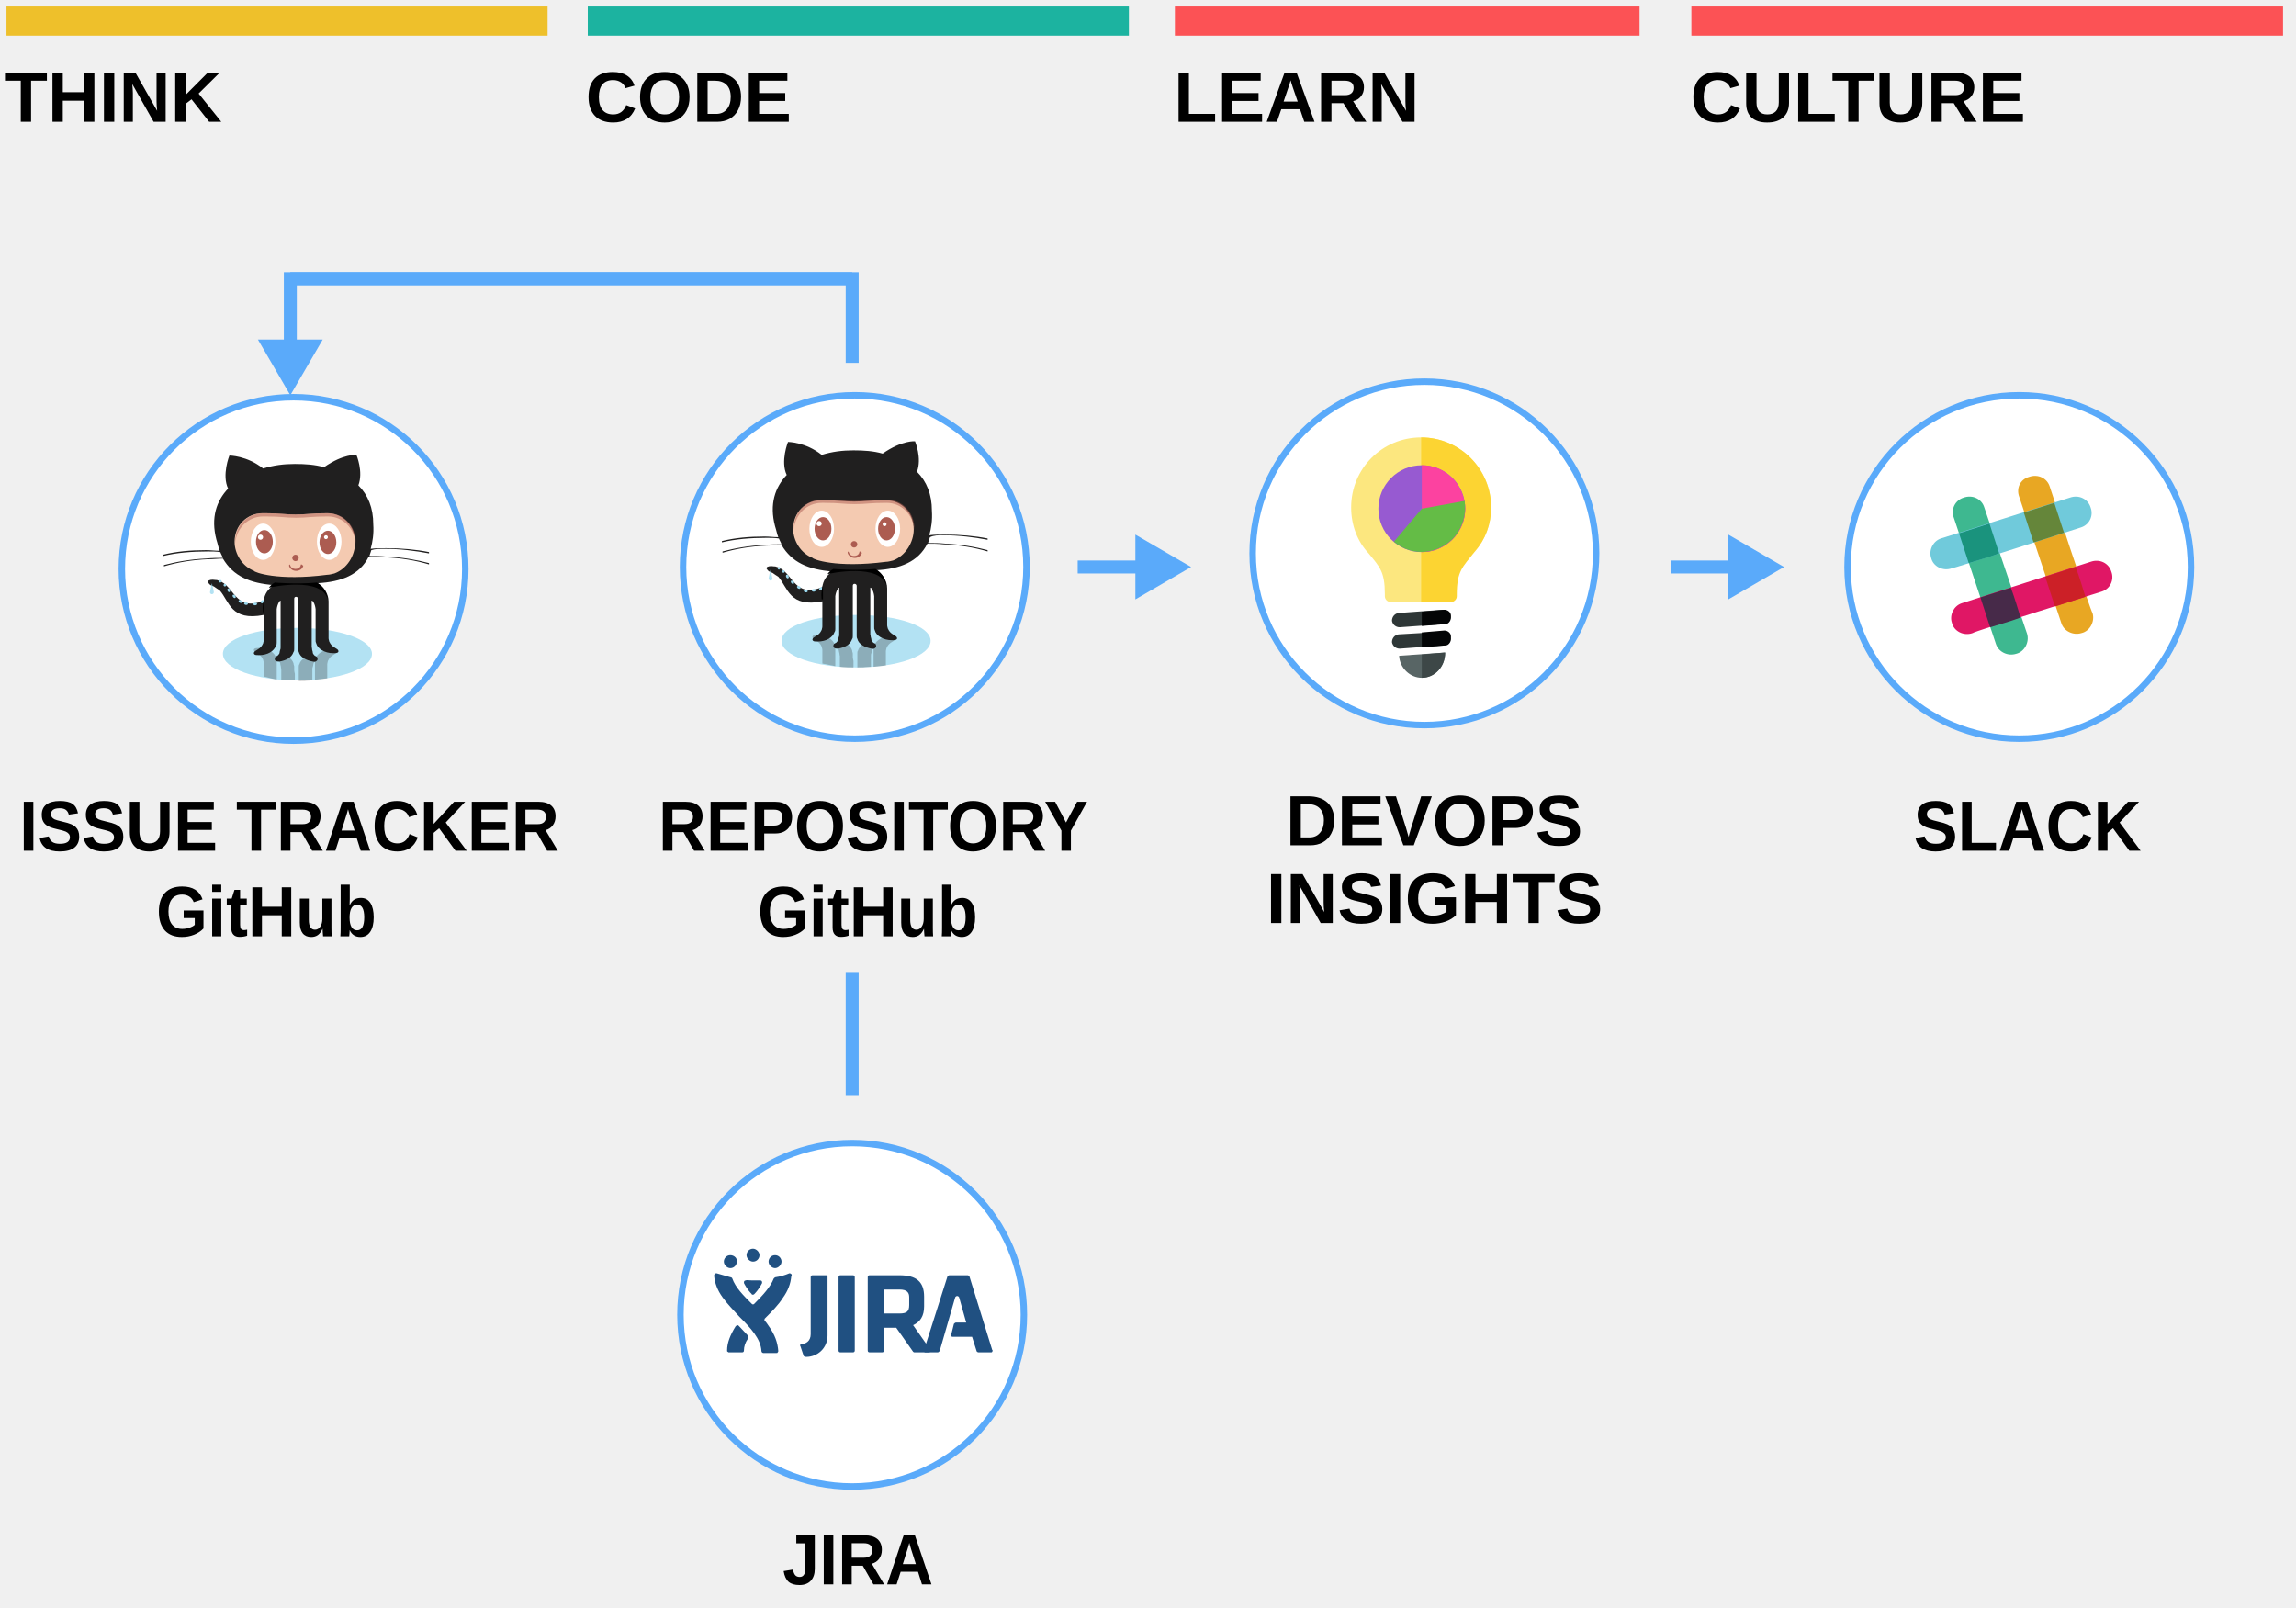
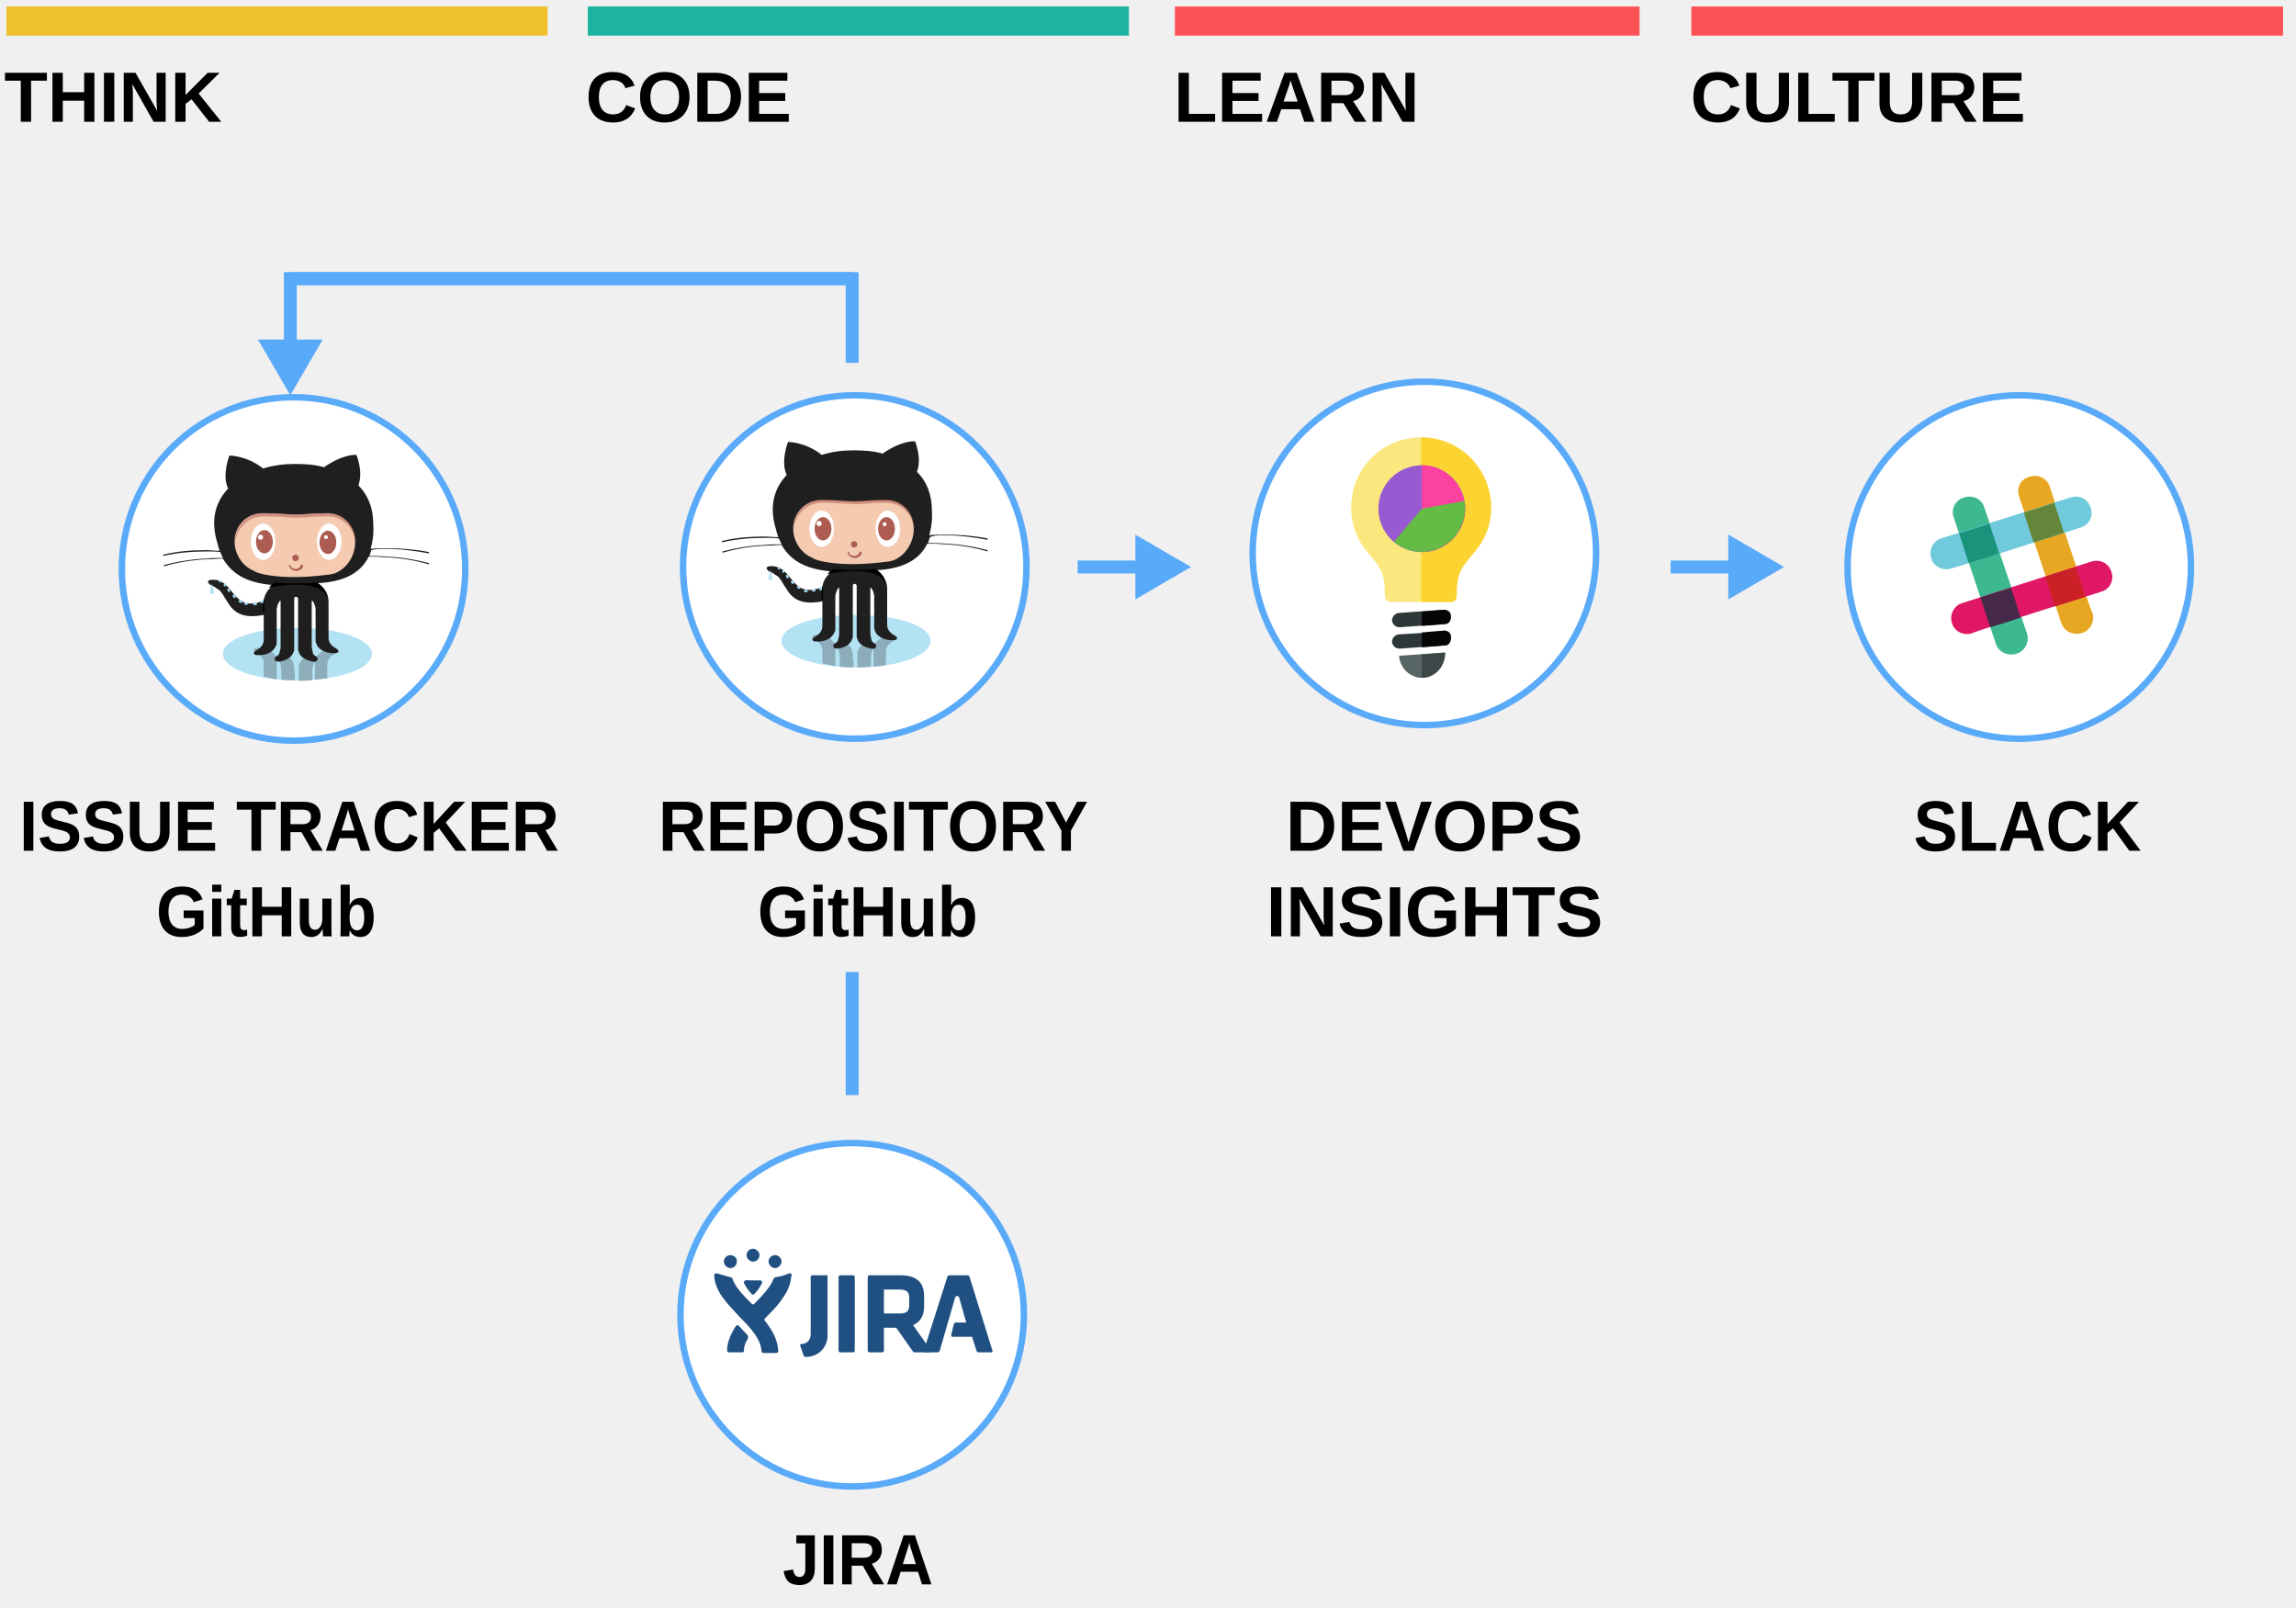
<svg xmlns="http://www.w3.org/2000/svg" version="1.1" id="Layer_1" x="0px" y="0px" viewBox="-259 550 354.3 248.1" style="enable-background:new -259 550 354.3 248.1;" xml:space="preserve">
  <style type="text/css">
	.st0{fill:none;}
	.st1{fill:#FFFFFF;stroke:#5AAAFA;stroke-miterlimit:10;}
	.st2{fill:#EEC02B;}
	.st3{fill:#1CB3A0;}
	.st4{fill:none;stroke:#5AAAFA;stroke-width:2;stroke-miterlimit:10;}
	.st5{fill:#5AAAFA;}
	.st6{fill:#FFFFFF;}
	.st7{opacity:0.77;fill:#9CDAF0;enable-background:new    ;}
	.st8{opacity:0.35;}
	.st9{opacity:0.77;fill:#201F1F;enable-background:new    ;}
	.st10{fill:#201F1F;}
	.st11{fill:#F4CAB1;}
	.st12{opacity:0.5;fill:#AC5C51;enable-background:new    ;}
	.st13{fill:#AC5C51;}
	.st14{fill:#9CDAF0;}
	.st15{font-family:'Arial'; font-weight: bold;}
	.st16{font-size:11px;}
	.st17{fill:#205081;}
	.st18{fill:#FC5255;}
	.st19{fill:#E8A723;}
	.st20{fill:#3EB890;}
	.st21{fill:#E01765;}
	.st22{fill:#472A49;}
	.st23{fill:#CC2027;}
	.st24{fill:#70CADB;}
	.st25{fill:#1A937D;}
	.st26{fill:#65863A;}
	.st27{fill:#2E3737;}
	.st28{fill:#586565;}
	.st29{fill:#FCE77F;}
	.st30{fill:#FCD432;}
	.st31{fill:#030506;}
	.st32{fill:#3D4747;}
	.st33{fill:#975AD1;}
	.st34{fill:#FC42A0;}
	.st35{fill:#64BC46;}
</style>
  <g>
    <rect id="canvas_background" x="-259" y="550" class="st0" width="354.3" height="245.5" />
  </g>
  <circle id="svg_1" class="st1" cx="-127.1" cy="637.5" r="26.5" />
  <circle id="svg_2" class="st1" cx="-213.7" cy="637.8" r="26.5" />
  <rect id="svg_3" x="-258" y="551" class="st2" width="83.5" height="4.5" />
  <rect id="svg_4" x="-168.3" y="551" class="st3" width="83.5" height="4.5" />
  <circle id="svg_8" class="st1" cx="52.6" cy="637.5" r="26.5" />
  <line id="svg_9" class="st4" x1="-214.2" y1="593" x2="-127.5" y2="593" />
  <g id="svg_10">
    <g id="svg_11">
      <polyline id="svg_12" class="st4" points="-214.2,603.8 -214.2,593 -127.5,593 -127.5,606   " />
      <g id="svg_13">
        <polygon id="svg_14" class="st5" points="-209.2,602.4 -214.2,611 -219.2,602.4    " />
      </g>
    </g>
  </g>
  <line id="svg_15" class="st4" x1="-127.5" y1="719" x2="-127.5" y2="700" />
  <g id="svg_16">
    <g id="svg_17">
      <line id="svg_18" class="st4" x1="-82.4" y1="637.5" x2="-92.7" y2="637.5" />
      <g id="svg_19">
        <polygon id="svg_20" class="st5" points="-83.8,632.5 -75.2,637.5 -83.8,642.5    " />
      </g>
    </g>
  </g>
  <g id="svg_21">
    <g id="svg_22">
      <line id="svg_23" class="st4" x1="9.1" y1="637.5" x2="-1.2" y2="637.5" />
      <g id="svg_24">
        <polygon id="svg_25" class="st5" points="7.7,632.5 16.3,637.5 7.7,642.5    " />
      </g>
    </g>
  </g>
  <circle id="svg_26" class="st1" cx="-127.5" cy="752.9" r="26.5" />
  <path id="XMLID_13_" class="st6" d="M-126.9,755.8h-0.4c-0.2,0-0.3-0.1-0.3-0.3v-4.9c0-0.2,0.1-0.3,0.3-0.3h0.4  c0.2,0,0.3,0.1,0.3,0.3v4.8C-126.5,755.6-126.7,755.8-126.9,755.8z" />
  <path id="XMLID_9_" class="st6" d="M-137.1,747.6c-2.2,0-4,1.9-4,4.3c0,2.4,1.8,4.3,4,4.3c2.2,0,3.9-2,3.9-4.3  C-133.2,749.6-134.9,747.6-137.1,747.6z M-137.1,755.4c-1.8,0-3.2-1.5-3.2-3.4s1.4-3.5,3.2-3.5c1.8,0,3.2,1.5,3.2,3.5  S-135.4,755.4-137.1,755.4z" />
  <path id="XMLID_8_" class="st6" d="M-129,752.1v-0.3c0-0.8-0.7-1.5-1.5-1.5h-0.1h-1.1l0,0c-0.3,0-0.5,0.2-0.5,0.5v4.4  c0,0.3,0.2,0.5,0.5,0.5l0,0c0.3,0,0.5-0.2,0.5-0.5v-1.3l1.2,1.6c0.2,0.2,0.5,0.3,0.7,0.1l0,0c0.2-0.2,0.3-0.5,0.1-0.7l-1-1.4  C-129.5,753.4-129,752.8-129,752.1L-129,752.1z M-129.8,752c0,0.4-0.3,0.8-0.8,0.8h-0.6l0,0v-1.6h0.6  C-130.2,751.1-129.8,751.5-129.8,752L-129.8,752z" />
  <g id="svg_125">
    <path id="svg_126" class="st0" d="M85.6,637.5" />
  </g>
  <g id="svg_132">
    <path id="svg_133" class="st7" d="M-201.6,650.9c0,2.3-5.1,4.1-11.5,4.1c-6.4,0-11.5-1.8-11.5-4.1c0-2.3,5.1-4,11.5-4   C-206.7,646.9-201.6,648.7-201.6,650.9z" />
    <g id="svg_134" class="st8">
      <path id="svg_135" class="st9" d="M-212.1,651.6c-0.3,0.2-0.6,0.5-0.7,0.9c-0.1,0.1-0.1,0.3-0.1,0.5v0.3v0.3v0.5v1    c1.6,0,0.2,0,2.1-0.1v-0.1v-0.2v-1.1v-0.3c0-0.2,0-0.2,0.1-0.5c0.1-0.3,0-0.4,0.2-0.6c0.1-0.1,0.1-0.1,0.1-0.2L-212.1,651.6    L-212.1,651.6z" />
      <path id="svg_136" class="st9" d="M-207,650.4L-207,650.4c-0.1-0.2-0.4-0.2-0.8-0.2c-1.2,0-2.2,0.6-2.5,1.4h0.2l-0.2,0.4h-0.1v0.1    l0,0v0.6v0.4v1.7v0.1l1.9-0.2v-2c0-0.1,0-0.1,0-0.2c0-0.2,0.1-0.4,0.1-0.5c0.1-0.2,0.2-0.4,0.4-0.6c0.2-0.2,0.4-0.3,0.7-0.5    C-207.1,650.8-206.9,650.6-207,650.4z" />
    </g>
    <g id="svg_137" class="st8">
      <path id="svg_138" class="st9" d="M-213.6,655L-213.6,655c0.1,0,0.3,0,0.4,0s0.1,0,0.2,0l0,0c-0.1,0-0.1,0-0.2,0    S-213.5,655-213.6,655z" />
      <path id="svg_139" class="st9" d="M-213.2,647" />
      <path id="svg_140" class="st9" d="M-213.2,647" />
      <path id="svg_141" class="st9" d="M-216.3,654.9c0.2,0,0.4,0,0.6,0.1l0,0C-215.9,654.9-216.1,654.9-216.3,654.9L-216.3,654.9z" />
      <path id="svg_142" class="st9" d="M-213.6,653.5v-0.3v-0.3c0-0.2-0.1-0.3-0.1-0.5c-0.2-0.7-0.8-1.1-1.5-1.3v0.7h-1    c0.2,0.1,0,0,0.3,0.3c0.2,0.2,0.1,0.3,0.2,0.6c0.1,0.3,0,0.3,0.1,0.5v0.3v1.4c0.7,0.1,1.4,0.1,2.1,0.1v-1L-213.6,653.5    C-213.5,653.5-213.6,653.5-213.6,653.5z" />
      <path id="svg_143" class="st9" d="M-216.3,654.9L-216.3,654.9V653v-0.4V652l0,0c0-0.2-0.1-0.3-0.1-0.5c-0.2-0.8-1.3-1.5-2.6-1.5    c-0.4,0-0.7,0-0.8,0.2l0,0c-0.1,0.2,0.1,0.4,0.3,0.5c0.3,0.2,0.5,0.3,0.7,0.5s0.3,0.4,0.4,0.6c0,0.1,0.1,0.3,0.1,0.5    c0,0.1,0,0.1,0,0.2v1.9" />
    </g>
    <path id="svg_144" class="st10" d="M-199.7,634.7c2.5,0,4.8,0.3,6.9,0.7v-0.2c-2-0.4-4.2-0.6-6.6-0.6c-0.8,0-1.6,0-2.4,0.1   c0.3-1.1,0.5-2.3,0.4-3.8c0-2.5-0.8-4.5-2.3-6c0.8-2.1-0.3-4.7-0.3-4.7s-2-0.2-5,1.9c-1.4-0.4-2.9-0.5-4.5-0.5   c-1.7,0-3.3,0.2-4.9,0.7l0,0c-2.5-2-5.2-2-5.2-2s-1.2,3-0.2,5.1l0,0c-1.8,1.9-2.7,4.5-1.8,7.9c0.2,0.6,0.3,1.2,0.5,1.7   c-0.7,0-1.4-0.1-2.1-0.1c-2.4,0-4.6,0.2-6.6,0.7v0.2c2-0.5,4.4-0.7,6.9-0.7c0.6,0,1.3,0,1.9,0.1c0.1,0.3,0.3,0.6,0.4,0.9   c-0.8,0-1.7,0-2.6,0.1c-2.4,0.1-4.6,0.5-6.5,1v0.2c2-0.6,4.3-1,6.8-1.1c0.8,0,1.6-0.1,2.3-0.1c1.6,2.7,4.1,3.8,7.9,4.1   c-0.9,0.5-1.5,1.4-1.6,2.4c-4.5,1.8-4.5-2.4-7-3.1c-0.2-0.1-0.3-0.1-0.5-0.1c-0.5-0.1-1,0-1.1,0.2l0,0v0.1c0,0.1,0,0.1,0.1,0.2   c0.1,0.2,0.4,0.4,0.8,0.5c0.3,0.2,0.7,0.5,0.9,0.6c1.5,1.7,1.7,4.8,6.8,3.8v1.6v2.1c0,0.1,0,0.1,0,0.2c0,0.2-0.1,0.4-0.1,0.5   c-0.1,0.2-0.2,0.4-0.4,0.6s-0.4,0.3-0.7,0.5c-0.2,0.1-0.4,0.3-0.3,0.5l0,0c0.1,0.2,0.3,0.2,0.8,0.2c1.3,0,2.3-0.6,2.6-1.5   c0.1-0.1,0.1-0.3,0.1-0.5l0,0v-0.6v-0.4v-1.7V644c0.1-0.8,0.5-1.4,0.6-1.3v1.3v3.5v2.1v0.3c0,0.2,0,0.2-0.1,0.5   c-0.1,0.3,0,0.4-0.2,0.6c-0.3,0.3,0,0.1-0.4,0.3c-0.2,0.1-0.2,0.3-0.2,0.5c0.1,0.2,0.2,0.3,0.7,0.3c1.1-0.2,1.9-0.6,2.2-1.5   c0.1-0.1,0.1-0.3,0.1-0.5v-0.3v-0.3V649v-1.6v-5c0-0.2,0.1-0.3,0.3-0.3c0.1,0,0.3,0.1,0.3,0.3v5v1.6v0.5v0.3v0.3   c0,0.2,0,0.3,0.1,0.5c0.2,0.8,1.1,1.3,2.2,1.5c0.4,0.1,0.6-0.1,0.7-0.3c0-0.2,0-0.4-0.2-0.5c-0.4-0.2-0.1,0-0.4-0.3   c-0.2-0.2-0.1-0.4-0.2-0.6c-0.1-0.3,0-0.3-0.1-0.5v-0.3v-2.1V644v-1.3c0.1-0.1,0.5,0.4,0.6,1.3v2.1v1.7v0.4v0.6l0,0   c0,0.2,0,0.3,0.1,0.5c0.2,0.8,1.3,1.5,2.6,1.5c0.4,0,0.7,0,0.8-0.2l0,0c0.1-0.2-0.1-0.4-0.3-0.5c-0.3-0.2-0.5-0.3-0.7-0.5   c-0.2-0.2-0.3-0.4-0.4-0.6c0-0.1-0.1-0.3-0.1-0.5c0-0.1,0-0.1,0-0.2v-2.1v-3.4c0-1.1-0.7-2.3-1.7-2.8c3.7-0.2,6.5-1.3,7.9-4.1   c0.8,0,1.6,0,2.5,0.1c2.5,0.1,4.8,0.5,6.8,1.1v-0.2c-1.9-0.5-4.1-0.9-6.5-1c-0.9-0.1-1.8-0.1-2.7-0.1c0.1-0.3,0.2-0.6,0.3-0.9   C-201.1,634.7-200.4,634.7-199.7,634.7L-199.7,634.7z" />
    <path id="svg_145" class="st0" d="M-214.2,637.1" />
    <g id="svg_146">
      <path id="svg_147" class="st11" d="M-204.2,633.7c0-2.5-1.8-4.5-4.3-4.5l0,0c-2.7,0-3.1,0.2-4.9,0.2c-1.8,0-2.2-0.2-4.7-0.2    c-0.1,0-0.2,0-0.4,0c-2.4,0-4.3,1.9-4.3,4.4c0,1.9,1.2,3.8,3,4.5l0,0c0,0.2,3.6,1.6,11.3,0.6c0.3,0,0.7-0.1,1.1-0.2l0,0l0,0    C-205.5,637.8-204.2,635.8-204.2,633.7z" />
      <path id="svg_148" class="st12" d="M-218.4,629.7c0.1,0,0.3,0,0.4,0c2.5,0,2.9,0.2,4.7,0.2s2.2-0.2,4.9-0.2l0,0    c2.4,0,4.1,1.9,4.3,4.2c0-0.1,0-0.1,0-0.2c0-2.5-1.8-4.5-4.3-4.5l0,0c-2.7,0-3.1,0.2-4.9,0.2s-2.2-0.2-4.7-0.2c-0.1,0-0.2,0-0.4,0    c-2.4,0-4.3,1.9-4.3,4.4c0,0.1,0,0.1,0,0.2C-222.5,631.5-220.7,629.7-218.4,629.7z" />
      <ellipse id="svg_149" class="st6" cx="-218.4" cy="633.6" rx="1.9" ry="2.8" />
      <ellipse id="svg_150" class="st13" cx="-218.2" cy="633.6" rx="1.3" ry="1.8" />
      <circle id="svg_151" class="st6" cx="-218.8" cy="632.9" r="0.4" />
      <ellipse id="svg_152" class="st6" cx="-208.2" cy="633.6" rx="1.9" ry="2.8" />
      <ellipse id="svg_153" class="st13" cx="-208.4" cy="633.7" rx="1.3" ry="1.8" />
      <circle id="svg_154" class="st6" cx="-208.7" cy="632.9" r="0.3" />
      <circle id="svg_155" class="st13" cx="-213.4" cy="636.1" r="0.5" />
      <path id="svg_156" class="st13" d="M-212.5,637.1c-0.1,0-0.1,0.1-0.1,0.2c-0.1,0.3-0.4,0.5-0.8,0.5c-0.4,0-0.7-0.2-0.8-0.5    c0-0.1-0.1-0.2-0.1-0.2s-0.1,0.1-0.1,0.2c0.1,0.4,0.5,0.8,1.1,0.8c0.5,0,1-0.3,1.1-0.8C-212.4,637.2-212.4,637.1-212.5,637.1z" />
    </g>
    <path id="svg_157" class="st7" d="M-226,641.4c0,0.2-0.2,0.3-0.3,0.3c-0.2,0-0.3-0.2-0.3-0.3s0.3-1.4,0.3-1.4S-226,641.2-226,641.4   z" />
    <ellipse id="svg_158" class="st14" cx="-225" cy="639.7" rx="0.2" ry="0.2" />
    <ellipse id="svg_159" class="st14" cx="-224.3" cy="640.3" rx="0.2" ry="0.2" />
    <ellipse id="svg_160" transform="matrix(-0.9227 0.3856 -0.3856 -0.9227 -182.899 1318.896)" class="st14" cx="-223.7" cy="641.1" rx="0.2" ry="0.3" />
    <ellipse id="svg_161" transform="matrix(-0.7546 0.6562 -0.6562 -0.7546 30.2134 1272.752)" class="st14" cx="-222.9" cy="642" rx="0.2" ry="0.3" />
    <ellipse id="svg_162" transform="matrix(-0.5 0.866 -0.866 -0.5 223.8097 1156.391)" class="st14" cx="-221.9" cy="642.8" rx="0.2" ry="0.3" />
    <ellipse id="svg_163" transform="matrix(-0.1325 0.9912 -0.9912 -0.1325 387.2185 947.4296)" class="st14" cx="-221" cy="643.2" rx="0.2" ry="0.3" />
    <ellipse id="svg_164" transform="matrix(-0.9977 6.730883e-02 -6.730883e-02 -0.9977 -395.4292 1299.709)" class="st14" cx="-219.6" cy="643.2" rx="0.3" ry="0.2" />
    <path id="svg_165" class="st14" d="M-218.3,642.8c0,0.1,0,0.2-0.2,0.3c-0.2,0-0.3-0.1-0.3-0.2s0.1-0.2,0.3-0.3   C-218.3,642.6-218.3,642.7-218.3,642.8z" />
    <path id="svg_166" d="M-216.6,639.9c-0.4,0.2-0.7,0.5-0.9,0.8c0.3-0.1,8.3-1.8,9.1,1.9c-0.1-1.1-0.7-2.1-1.7-2.7   C-213.3,640.2-216.6,639.9-216.6,639.9z" />
    <path id="svg_167" d="M-218.2,642.3c0,1.2,0,2.2,0,2.2s-0.1,0-0.2,0C-218.4,644.5-218.6,643.5-218.2,642.3z" />
    <path id="svg_168" class="st7" d="M-213.2,650.9" />
    <path id="svg_169" class="st7" d="M-213.2,642.9" />
    <line id="svg_170" class="st0" x1="-210.5" y1="651.9" x2="-211.6" y2="651.5" />
    <line id="svg_171" class="st0" x1="-210.4" y1="654.9" x2="-209" y2="654.9" />
    <line id="svg_172" class="st0" x1="-210" y1="654.9" x2="-210.4" y2="654.9" />
    <line id="svg_173" class="st0" x1="-209.6" y1="654.8" x2="-209.9" y2="654.9" />
    <line id="svg_174" class="st0" x1="-210" y1="654.9" x2="-210.3" y2="654.9" />
    <line id="svg_175" class="st0" x1="-209.9" y1="654.9" x2="-210" y2="654.9" />
    <line id="svg_176" class="st0" x1="-208.5" y1="654.7" x2="-208.9" y2="654.7" />
    <line id="svg_177" class="st0" x1="-209.2" y1="654.8" x2="-208.9" y2="654.7" />
    <line id="svg_178" class="st0" x1="-209.6" y1="654.8" x2="-209.2" y2="654.8" />
    <line id="svg_179" class="st0" x1="-209.9" y1="654.9" x2="-209.6" y2="654.8" />
    <line id="svg_180" class="st0" x1="-209.6" y1="654.8" x2="-209.6" y2="654.8" />
    <line id="svg_181" class="st0" x1="-210.4" y1="654.9" x2="-210.5" y2="654.9" />
    <line id="svg_182" class="st0" x1="-208.5" y1="654.7" x2="-208.5" y2="654.7" />
  </g>
  <g id="svg_183">
    <path id="svg_184" class="st7" d="M-115.4,648.9c0,2.3-5.1,4.1-11.5,4.1c-6.3,0-11.5-1.8-11.5-4.1c0-2.3,5.1-4,11.5-4   S-115.4,646.6-115.4,648.9z" />
    <g id="svg_185" class="st8">
      <path id="svg_186" class="st9" d="M-125.9,649.5c-0.3,0.2-0.6,0.5-0.7,0.9c-0.1,0.1-0.1,0.3-0.1,0.5v0.3v0.3v0.5v1    c1.6,0,0.2,0,2.1-0.1v-0.1v-0.2v-1.1v-0.3c0-0.2,0-0.2,0.1-0.5s0-0.4,0.2-0.6c0.1-0.1,0.1-0.1,0.1-0.2L-125.9,649.5L-125.9,649.5z    " />
      <path id="svg_187" class="st9" d="M-120.8,648.4C-120.8,648.4-120.8,648.3-120.8,648.4c-0.1-0.2-0.4-0.2-0.8-0.2    c-1.2,0-2.2,0.6-2.5,1.4h0.2l-0.2,0.4h-0.1v0.1l0,0v0.6v0.4v1.7v0.1l1.9-0.2v-2c0-0.1,0-0.1,0-0.2c0-0.2,0.1-0.4,0.1-0.5    c0.1-0.2,0.2-0.4,0.4-0.6c0.2-0.2,0.4-0.3,0.7-0.5C-120.9,648.7-120.7,648.5-120.8,648.4L-120.8,648.4z" />
    </g>
    <g id="svg_188" class="st8">
      <path id="svg_189" class="st9" d="M-127.4,653L-127.4,653c0.1,0,0.3,0,0.4,0s0.1,0,0.2,0l0,0c-0.1,0-0.1,0-0.2,0    S-127.3,653-127.4,653z" />
      <path id="svg_190" class="st9" d="M-127,644.9" />
      <path id="svg_191" class="st9" d="M-127,644.9" />
      <path id="svg_192" class="st9" d="M-130.1,652.8c0.2,0,0.4,0,0.6,0.1l0,0C-129.7,652.8-129.9,652.8-130.1,652.8L-130.1,652.8z" />
      <path id="svg_193" class="st9" d="M-127.4,651.5v-0.3v-0.3c0-0.2-0.1-0.3-0.1-0.5c-0.2-0.7-0.8-1.1-1.5-1.3v0.7h-1    c0.2,0.1,0,0,0.3,0.3c0.2,0.2,0.1,0.3,0.2,0.6c0.1,0.3,0,0.3,0.1,0.5v0.3v1.4c0.7,0.1,1.4,0.1,2.1,0.1v-1L-127.4,651.5    C-127.3,651.5-127.4,651.5-127.4,651.5z" />
      <path id="svg_194" class="st9" d="M-130.1,652.8L-130.1,652.8V651v-0.4V650l0,0c0-0.2-0.1-0.3-0.1-0.5c-0.2-0.8-1.3-1.5-2.6-1.5    c-0.4,0-0.7,0-0.8,0.2l0,0c-0.1,0.2,0.1,0.4,0.3,0.5c0.3,0.2,0.5,0.3,0.7,0.5c0.2,0.2,0.3,0.4,0.4,0.6c0,0.1,0.1,0.3,0.1,0.5    c0,0.1,0,0.1,0,0.2v1.9" />
    </g>
    <path id="svg_195" class="st10" d="M-113.5,632.6c2.5,0,4.8,0.3,6.9,0.7v-0.2c-2-0.4-4.2-0.6-6.6-0.6c-0.8,0-1.6,0-2.4,0.1   c0.3-1.1,0.5-2.3,0.4-3.8c0-2.5-0.8-4.5-2.3-6c0.8-2.1-0.3-4.7-0.3-4.7s-2-0.2-5,1.9c-1.4-0.4-2.9-0.5-4.5-0.5   c-1.7,0-3.3,0.2-4.9,0.7l0,0c-2.5-2-5.2-2-5.2-2s-1.2,3-0.2,5.1l0,0c-1.8,1.9-2.7,4.5-1.8,7.9c0.2,0.6,0.3,1.2,0.5,1.7   c-0.7,0-1.4-0.1-2.1-0.1c-2.4,0-4.6,0.2-6.6,0.7v0.2c2-0.5,4.4-0.7,6.9-0.7c0.6,0,1.3,0,1.9,0.1c0.1,0.3,0.3,0.6,0.4,0.9   c-0.8,0-1.7,0-2.6,0.1c-2.4,0.1-4.6,0.5-6.5,1v0.2c2-0.6,4.3-1,6.8-1.1c0.8,0,1.6-0.1,2.3-0.1c1.6,2.7,4.1,3.8,7.9,4.1   c-0.9,0.5-1.5,1.4-1.6,2.4c-4.5,1.8-4.5-2.4-7-3.1c-0.2-0.1-0.3-0.1-0.5-0.1c-0.5-0.1-1,0-1.1,0.2l0,0v0.1c0,0.1,0,0.1,0.1,0.2   c0.1,0.2,0.4,0.4,0.8,0.5c0.3,0.2,0.7,0.5,0.9,0.6c1.5,1.7,1.7,4.8,6.8,3.8v1.6v2.1c0,0.1,0,0.1,0,0.2c0,0.2-0.1,0.4-0.1,0.5   c-0.1,0.2-0.2,0.4-0.4,0.6c-0.2,0.2-0.4,0.3-0.7,0.5c-0.2,0.1-0.4,0.3-0.3,0.5l0,0c0.1,0.2,0.3,0.2,0.8,0.2c1.3,0,2.3-0.6,2.6-1.5   c0.1-0.1,0.1-0.3,0.1-0.5l0,0v-0.6V646v-2v-2c0.1-0.8,0.5-1.4,0.6-1.3v1.3v3.5v2.1v0.3c0,0.2,0,0.2-0.1,0.5c-0.1,0.3,0,0.4-0.2,0.6   c-0.3,0.3,0,0.1-0.4,0.3c-0.2,0.1-0.2,0.3-0.2,0.5c0.1,0.2,0.2,0.3,0.7,0.3c1.1-0.2,1.9-0.6,2.2-1.5c0.1-0.1,0.1-0.3,0.1-0.5v-0.3   v-0.3V647v-1.6v-5c0-0.2,0.1-0.3,0.3-0.3c0.1,0,0.3,0.1,0.3,0.3v5v1.6v0.5v0.3v0.3c0,0.2,0,0.3,0.1,0.5c0.2,0.8,1.1,1.3,2.2,1.5   c0.4,0.1,0.6-0.1,0.7-0.3c0-0.2,0-0.4-0.2-0.5c-0.4-0.2-0.1,0-0.4-0.3c-0.2-0.2-0.1-0.4-0.2-0.6c-0.1-0.3,0-0.3-0.1-0.5v-0.3v-2.1   V642v-1.3c0.1-0.1,0.5,0.4,0.6,1.3v2.1v1.7v0.4v0.6l0,0c0,0.2,0,0.3,0.1,0.5c0.2,0.8,1.3,1.5,2.6,1.5c0.4,0,0.7,0,0.8-0.2l0,0   c0.1-0.2-0.1-0.4-0.3-0.5c-0.3-0.2-0.5-0.3-0.7-0.5c-0.2-0.2-0.3-0.4-0.4-0.6c0-0.1-0.1-0.3-0.1-0.5c0-0.1,0-0.1,0-0.2v-2.1v-3.4   c0-1.1-0.7-2.3-1.7-2.8c3.7-0.2,6.5-1.3,7.9-4.1c0.8,0,1.6,0,2.5,0.1c2.5,0.1,4.8,0.5,6.8,1.1v-0.2c-1.9-0.5-4.1-0.9-6.5-1   c-0.9-0.1-1.8-0.1-2.7-0.1c0.1-0.3,0.2-0.6,0.3-0.9C-114.9,632.6-114.2,632.6-113.5,632.6L-113.5,632.6z" />
    <path id="svg_196" class="st0" d="M-128,635.1" />
    <g id="svg_197">
      <path id="svg_198" class="st11" d="M-118,631.7c0-2.5-1.8-4.5-4.3-4.5l0,0c-2.7,0-3.1,0.2-4.9,0.2c-1.8,0-2.2-0.2-4.7-0.2    c-0.1,0-0.2,0-0.4,0c-2.4,0-4.3,1.9-4.3,4.4c0,1.9,1.2,3.8,3,4.5l0,0c0,0.2,3.6,1.6,11.3,0.6c0.3,0,0.7-0.1,1.1-0.2l0,0l0,0    C-119.3,635.8-118,633.7-118,631.7z" />
      <path id="svg_199" class="st12" d="M-132.2,627.6c0.1,0,0.3,0,0.4,0c2.5,0,2.9,0.2,4.7,0.2s2.2-0.2,4.9-0.2l0,0    c2.4,0,4.1,1.9,4.3,4.2c0-0.1,0-0.1,0-0.2c0-2.5-1.8-4.5-4.3-4.5l0,0c-2.7,0-3.1,0.2-4.9,0.2s-2.2-0.2-4.7-0.2c-0.1,0-0.2,0-0.4,0    c-2.4,0-4.3,1.9-4.3,4.4c0,0.1,0,0.1,0,0.2C-136.3,629.4-134.5,627.6-132.2,627.6z" />
      <ellipse id="svg_200" class="st6" cx="-132.2" cy="631.6" rx="1.9" ry="2.8" />
      <ellipse id="svg_201" class="st13" cx="-132" cy="631.6" rx="1.3" ry="1.8" />
      <circle id="svg_202" class="st6" cx="-132.6" cy="630.8" r="0.4" />
      <ellipse id="svg_203" class="st6" cx="-122" cy="631.6" rx="1.9" ry="2.8" />
      <ellipse id="svg_204" class="st13" cx="-122.2" cy="631.6" rx="1.3" ry="1.8" />
      <circle id="svg_205" class="st6" cx="-122.5" cy="630.9" r="0.3" />
      <circle id="svg_206" class="st13" cx="-127.2" cy="634" r="0.5" />
      <path id="svg_207" class="st13" d="M-126.3,635.1c-0.1,0-0.1,0.1-0.1,0.2c-0.1,0.3-0.4,0.5-0.8,0.5c-0.4,0-0.7-0.2-0.8-0.5    c0-0.1-0.1-0.2-0.1-0.2s-0.1,0.1-0.1,0.2c0.1,0.4,0.5,0.8,1.1,0.8c0.5,0,1-0.3,1.1-0.8C-126.2,635.2-126.2,635.1-126.3,635.1    L-126.3,635.1z" />
    </g>
    <path id="svg_208" class="st7" d="M-139.8,639.3c0,0.2-0.2,0.3-0.3,0.3c-0.1,0-0.3-0.2-0.3-0.3c0-0.1,0.3-1.4,0.3-1.4   S-139.8,639.2-139.8,639.3z" />
    <ellipse id="svg_209" class="st14" cx="-138.8" cy="637.7" rx="0.2" ry="0.2" />
    <ellipse id="svg_210" class="st14" cx="-138.1" cy="638.2" rx="0.2" ry="0.2" />
    <ellipse id="svg_211" transform="matrix(-0.9227 0.3856 -0.3856 -0.9227 -17.9716 1281.594)" class="st14" cx="-137.5" cy="639" rx="0.2" ry="0.3" />
    <ellipse id="svg_212" transform="matrix(-0.7546 0.6562 -0.6562 -0.7546 180.0325 1212.43)" class="st14" cx="-136.7" cy="639.9" rx="0.2" ry="0.3" />
    <ellipse id="svg_213" transform="matrix(-0.5 0.866 -0.866 -0.5 351.1188 1078.548)" class="st14" cx="-135.8" cy="640.6" rx="0.2" ry="0.3" />
    <ellipse id="svg_214" transform="matrix(-0.1325 0.9912 -0.9912 -0.1325 483.0664 859.5881)" class="st14" cx="-134.6" cy="641.2" rx="0.2" ry="0.3" />
    <ellipse id="svg_215" transform="matrix(-0.9977 6.730883e-02 -6.730883e-02 -0.9977 -223.3713 1289.711)" class="st14" cx="-133.4" cy="641.1" rx="0.3" ry="0.2" />
    <path id="svg_216" class="st14" d="M-132.1,640.8c0,0.1,0,0.2-0.2,0.3s-0.3-0.1-0.3-0.2s0.1-0.2,0.3-0.3S-132.1,640.7-132.1,640.8z   " />
    <path id="svg_217" d="M-130.4,637.8c-0.4,0.2-0.7,0.5-0.9,0.8c0.3-0.1,8.3-1.8,9.1,1.9c-0.1-1.1-0.7-2.1-1.7-2.7   C-127.1,638.1-130.4,637.8-130.4,637.8z" />
    <path id="svg_218" d="M-132,640.3c0,1.2,0,2.2,0,2.2s-0.1,0-0.2,0C-132.2,642.5-132.4,641.5-132,640.3z" />
    <path id="svg_219" class="st7" d="M-127,648.9" />
    <path id="svg_220" class="st7" d="M-127,640.8" />
    <line id="svg_221" class="st0" x1="-124.3" y1="649.9" x2="-125.4" y2="649.5" />
    <line id="svg_222" class="st0" x1="-124.2" y1="652.9" x2="-122.8" y2="652.9" />
    <line id="svg_223" class="st0" x1="-123.8" y1="652.8" x2="-124.2" y2="652.9" />
    <line id="svg_224" class="st0" x1="-123.4" y1="652.8" x2="-123.7" y2="652.8" />
    <line id="svg_225" class="st0" x1="-123.8" y1="652.8" x2="-124.1" y2="652.9" />
    <line id="svg_226" class="st0" x1="-123.7" y1="652.8" x2="-123.8" y2="652.8" />
    <line id="svg_227" class="st0" x1="-122.3" y1="652.6" x2="-122.7" y2="652.7" />
    <line id="svg_228" class="st0" x1="-123" y1="652.7" x2="-122.7" y2="652.7" />
    <line id="svg_229" class="st0" x1="-123.4" y1="652.8" x2="-123" y2="652.7" />
    <line id="svg_230" class="st0" x1="-123.7" y1="652.8" x2="-123.4" y2="652.8" />
    <line id="svg_231" class="st0" x1="-123.4" y1="652.8" x2="-123.4" y2="652.8" />
    <line id="svg_232" class="st0" x1="-124.2" y1="652.9" x2="-124.3" y2="652.9" />
    <line id="svg_233" class="st0" x1="-122.3" y1="652.6" x2="-122.3" y2="652.6" />
  </g>
  <text id="issueTracker" transform="matrix(0.9271 0 0 1 -256.0107 681.2939)" class="st15 st16">ISSUE TRACKER</text>
  <text id="gitHub1" transform="matrix(0.9271 0 0 1 -234.9009 694.4941)" class="st15 st16">GitHub</text>
  <text id="think" transform="matrix(1 0 0 1 -258.3569 568.7954)" class="st15 st16">THINK</text>
  <text id="code" transform="matrix(1 0 0 1 -168.6323 568.7954)" class="st15 st16">CODE</text>
  <text id="deliver" transform="matrix(1 0 0 1 -77.8682 568.7954)" class="st15 st16">LEARN</text>
  <text id="run" transform="matrix(1 0 0 1 1.8564 568.7954)" class="st15 st16">CULTURE</text>
  <text id="repository" transform="matrix(0.9271 0 0 1 -157.3945 681.2939)" class="st15 st16">REPOSITORY</text>
  <text id="gitHub2" transform="matrix(0.9271 0 0 1 -142.0966 694.4941)" class="st15 st16">GitHub</text>
  <text id="bluemix" transform="matrix(0.9271 0 0 1 36.293 681.2939)" class="st15 st16">SLACK</text>
  <text id="webIde" transform="matrix(0.9271 0 0 1 -138.2354 794.5)" class="st15 st16">JIRA</text>
-   <text id="devops" transform="matrix(1 0 0 1 -60.6 680.45)" class="st15 st16">DEVOPS</text>
-   <text id="insights" transform="matrix(1 0 0 1 -63.6 692.45)" class="st15 st16">INSIGHTS</text>
+   <text id="devops" transform="matrix(1 0 0 1 -60.6 681.2939)" class="st15 st16">DEVOPS</text>
+   <text id="insights" transform="matrix(1 0 0 1 -63.6 694.4941)" class="st15 st16">INSIGHTS</text>
  <g>
    <g>
      <path class="st17" d="M-127.4,746.8h-1.9c-0.2,0-0.3,0.1-0.3,0.3v11.3c0,0.2,0.1,0.3,0.3,0.3h1.9c0.2,0,0.3-0.1,0.3-0.3v-11.3    C-127.1,746.9-127.2,746.8-127.4,746.8z" />
      <path class="st17" d="M-115.5,758.2l-2.6-3.7c1.1-0.5,1.7-1.4,1.7-2.9v-1.5c0-2.3-1.2-3.3-3.8-3.3h-4.6c-0.2,0-0.3,0.1-0.3,0.3    v11.3c0,0.2,0.1,0.3,0.3,0.3h1.9c0.2,0,0.3-0.1,0.3-0.3v-3.5h1.9l2.6,3.7c0.1,0.1,0.2,0.1,0.2,0.1h2.2l0,0c0.2,0,0.3-0.1,0.3-0.3    C-115.4,758.3-115.4,758.2-115.5,758.2z M-122.6,749h2.4c1.2,0,1.5,0.5,1.5,1.2v1.2c0,1-0.4,1.3-1.5,1.3h-2.4V749z" />
    </g>
    <path class="st17" d="M-109.4,747c0-0.1-0.2-0.2-0.3-0.2h-2.8c-0.1,0-0.2,0.1-0.3,0.2l-3.6,11.3c0,0.1,0,0.2,0,0.3   c0.1,0.1,0.1,0.1,0.2,0.1h1.9c0.1,0,0.2-0.1,0.3-0.2l2.4-8.3c0,0,0.1-0.2,0.3-0.2c0.2,0,0.3,0.2,0.3,0.2l1.1,3.9h-1.6   c-0.1,0-0.2,0.1-0.3,0.2l-0.4,1.6c0,0.1,0,0.2,0,0.3c0.1,0.1,0.1,0.1,0.2,0.1h3l0.7,2.2c0,0.1,0.2,0.2,0.3,0.2h1.9   c0.1,0,0.2,0,0.2-0.1c0.1-0.1,0.1-0.2,0-0.3L-109.4,747z" />
    <path class="st17" d="M-131.7,746.8h-1.9c-0.2,0-0.3,0.1-0.3,0.3v8.8c0,1.1-0.8,1.5-1.4,1.5c-0.1,0-0.2,0-0.2,0.1   c0,0.1-0.1,0.2,0,0.2l0.5,1.5c0,0.1,0.2,0.2,0.4,0.2c1.8,0,3.3-1.4,3.3-3.3V747c0-0.1,0-0.2-0.1-0.2   C-131.6,746.8-131.6,746.8-131.7,746.8z" />
    <g>
      <g>
        <g>
          <g>
            <path class="st17" d="M-146.3,743.7c-0.6,0-1,0.5-1,1s0.5,1,1,1c0.6,0,1-0.5,1-1C-145.2,744.2-145.7,743.7-146.3,743.7       L-146.3,743.7L-146.3,743.7z" />
          </g>
        </g>
        <g>
          <g>
            <path class="st17" d="M-139.4,743.7c-0.6,0-1,0.5-1,1s0.5,1,1,1s1-0.5,1-1S-138.8,743.7-139.4,743.7L-139.4,743.7L-139.4,743.7       z" />
          </g>
        </g>
      </g>
      <g>
        <g>
          <path class="st17" d="M-142.8,742.7c-0.6,0-1,0.5-1,1s0.5,1,1,1c0.6,0,1-0.5,1-1S-142.3,742.7-142.8,742.7L-142.8,742.7      L-142.8,742.7z" />
        </g>
      </g>
    </g>
    <g>
      <path class="st17" d="M-136.9,746.6c-0.1,0-0.1-0.1-0.2-0.1h-0.1c-0.7,0.3-1.4,0.5-2.1,0.6c-0.1,0-0.2,0.1-0.3,0.2    c-0.5,1.3-1.7,2.6-3,3.9c0,0-0.1,0.1-0.2,0.1c-0.1,0-0.2-0.1-0.2-0.1c-1.3-1.3-2.5-2.5-3-3.9c0-0.1-0.2-0.2-0.3-0.2    c-0.7-0.2-1.4-0.4-2.1-0.6h-0.1c-0.1,0-0.1,0-0.2,0.1c-0.1,0.1-0.1,0.2-0.1,0.3c0.1,1.1,0.5,2.2,1.3,3.3c0.7,1,1.7,2,2.6,3    c1.7,1.7,3.3,3.4,3.4,5.3c0,0.2,0.2,0.3,0.3,0.3h2c0.1,0,0.2,0,0.2-0.1c0.1-0.1,0.1-0.2,0.1-0.2c-0.1-1.3-0.5-2.5-1.5-3.9    c-0.2-0.3-0.4-0.6-0.6-0.8c-0.1-0.1,0-0.2,0-0.3c0.1-0.1,0.1-0.1,0.2-0.2c0.9-0.9,1.9-1.9,2.6-3c0.8-1.1,1.2-2.2,1.3-3.3    C-136.8,746.8-136.8,746.7-136.9,746.6z" />
      <g>
        <path class="st17" d="M-145,754.6c0,0-0.1-0.1-0.2-0.1c-0.1,0-0.2,0.1-0.3,0.2c-0.8,1.3-1.3,2.5-1.3,3.7c0,0.1,0,0.2,0.1,0.2     c0.1,0.1,0.1,0.1,0.2,0.1h2c0.2,0,0.3-0.1,0.3-0.3c0-0.6,0.2-1.2,0.6-1.8c0.1-0.2,0-0.4,0-0.5C-144,755.7-144.4,755.2-145,754.6z     " />
      </g>
      <path class="st17" d="M-142.8,747.6c0.6,0,1,0,1.1,0c0.2,0,0.3,0.1,0.3,0.3v0.1c-0.1,0.2-0.5,1-1.2,1.7c-0.1,0.1-0.2,0.1-0.2,0.1    l0,0c-0.1,0-0.2,0-0.2-0.1c-0.7-0.7-1.1-1.5-1.2-1.7v-0.1c0-0.2,0.1-0.3,0.3-0.3C-143.8,747.5-143.5,747.6-142.8,747.6    L-142.8,747.6z" />
    </g>
  </g>
  <rect id="svg_121_1_" x="-77.7" y="551" class="st18" width="71.7" height="4.5" />
  <rect id="svg_121_2_" x="2" y="551" class="st18" width="91.3" height="4.5" />
  <g id="XMLID_4_">
    <g id="XMLID_6_">
      <path id="XMLID_21_" class="st19" d="M57.3,625.1c-0.4-1.3-1.8-2-3.2-1.5c-1.4,0.4-2,1.8-1.5,3.1l6.5,19.5    c0.4,1.2,1.8,1.9,3.1,1.5c1.3-0.3,2.1-1.8,1.7-3.1C63.7,644.6,57.3,625.1,57.3,625.1z" />
      <path id="XMLID_20_" class="st20" d="M47.2,628.3c-0.4-1.3-1.8-2-3.2-1.5c-1.3,0.4-2,1.8-1.5,3.1l6.5,19.5    c0.4,1.2,1.8,1.9,3.1,1.5c1.3-0.3,2.1-1.8,1.7-3.1L47.2,628.3z" />
      <path id="XMLID_19_" class="st21" d="M65.3,641.3c1.3-0.4,2-1.8,1.5-3.1c-0.4-1.3-1.8-2-3.2-1.5l-19.9,6.4c-1.2,0.4-1.9,1.8-1.5,3    c0.3,1.3,1.8,2.1,3.2,1.6C45.4,647.5,65.3,641.3,65.3,641.3z" />
      <path id="XMLID_18_" class="st22" d="M48.1,646.8c1.3-0.4,3.1-0.9,4.7-1.5c-0.4-1.3-0.9-3-1.5-4.6l-4.7,1.5L48.1,646.8z" />
      <path id="XMLID_12_" class="st23" d="M58.1,643.6c1.8-0.6,3.5-1.1,4.7-1.5c-0.4-1.3-0.9-3-1.5-4.6l-4.7,1.5L58.1,643.6z" />
      <path id="XMLID_11_" class="st24" d="M62.1,631.4c1.3-0.4,2-1.8,1.5-3.1c-0.4-1.3-1.8-2-3.2-1.5l-19.9,6.3c-1.2,0.4-1.9,1.8-1.5,3    c0.3,1.3,1.8,2.1,3.2,1.6C42.2,637.8,62.1,631.4,62.1,631.4z" />
      <path id="XMLID_10_" class="st25" d="M44.8,636.9c1.3-0.4,3.1-0.9,4.7-1.5c-0.6-1.8-1.1-3.4-1.5-4.6l-4.7,1.5L44.8,636.9z" />
      <path id="XMLID_7_" class="st26" d="M54.8,633.7c1.8-0.5,3.5-1.1,4.7-1.5c-0.6-1.8-1.1-3.4-1.5-4.6l-4.7,1.5L54.8,633.7z" />
    </g>
  </g>
  <circle id="svg_83" class="st1" cx="-39.2" cy="635.4" r="26.5" />
  <path id="svg_100" class="st27" d="M-36.2,646.3l-6.8,0.5c-0.6,0-1.1-0.4-1.2-1l0,0c0-0.6,0.4-1.1,1-1.2l6.8-0.5  c0.6,0,1.1,0.4,1.2,1l0,0C-35.1,645.8-35.6,646.3-36.2,646.3z" />
  <path id="svg_101" class="st27" d="M-36.2,649.6l-6.8,0.5c-0.6,0-1.1-0.4-1.2-1l0,0c0-0.6,0.4-1.1,1-1.2l6.8-0.4  c0.6,0,1.1,0.4,1.2,1l0,0C-35.1,649.1-35.6,649.6-36.2,649.6L-36.2,649.6z" />
  <g id="svg_102">
    <path id="svg_103" class="st28" d="M-43.1,651.2L-43.1,651.2c0.1,1.9,1.7,3.4,3.5,3.4c2,0,3.6-1.7,3.6-3.8c0,0,0,0,0-0.1   L-43.1,651.2L-43.1,651.2z" />
  </g>
  <g id="svg_104">
    <path id="svg_105" class="st29" d="M-28.9,628.3c0-5.9-4.8-10.8-10.8-10.8s-10.8,4.8-10.8,10.8c0,2.8,1,5.3,2.7,7.1   c1.7,2.1,2.5,2.8,2.5,6.3v0.3c0,0.5,0.4,0.9,0.9,0.9h9.2c0.5,0,0.9-0.4,0.9-0.9v-0.2c0-3.7,0.9-4.3,2.8-6.7l0,0   C-29.8,633.3-28.9,630.9-28.9,628.3L-28.9,628.3z" />
    <path id="svg_106" class="st29" d="M-31.3,635.2l0.1-0.2C-31.2,635-31.3,635.1-31.3,635.2L-31.3,635.2z" />
  </g>
  <path id="svg_107" class="st30" d="M-28.9,628.3c0-5.9-4.8-10.8-10.8-10.8v25.4h4.6c0.5,0,0.9-0.4,0.9-0.9v-0.2  c0-3.7,0.9-4.3,2.8-6.7l0,0C-29.8,633.3-28.9,630.9-28.9,628.3z" />
  <path id="svg_108" class="st31" d="M-35.1,648.6v-0.4c0-0.5-0.5-0.9-1-0.9l-3.5,0.3v2.3l3.7-0.3C-35.5,649.6-35.1,649.1-35.1,648.6  L-35.1,648.6z" />
  <path id="svg_109" class="st31" d="M-35.1,645.3V645c0-0.5-0.5-0.9-1-0.9l-3.5,0.3v2.2l3.7-0.3C-35.5,646.3-35.1,645.8-35.1,645.3z" />
  <path id="svg_110" class="st32" d="M-36,650.7l-3.6,0.3v3.6C-37.6,654.6-36,652.9-36,650.7C-36,650.8-36,650.8-36,650.7L-36,650.7z" />
  <circle id="svg_111" class="st33" cx="-39.6" cy="628.5" r="6.7" />
  <path id="svg_112" class="st34" d="M-39.6,621.8v13.4c3.7,0,6.7-3,6.7-6.7C-33,624.8-35.9,621.8-39.6,621.8z" />
  <path id="svg_113" class="st35" d="M-34.5,632.8c1.3-1.6,1.8-3.6,1.5-5.5l-6.6,1.2l-4.3,5.1C-41.1,636-36.9,635.6-34.5,632.8z" />
</svg>
